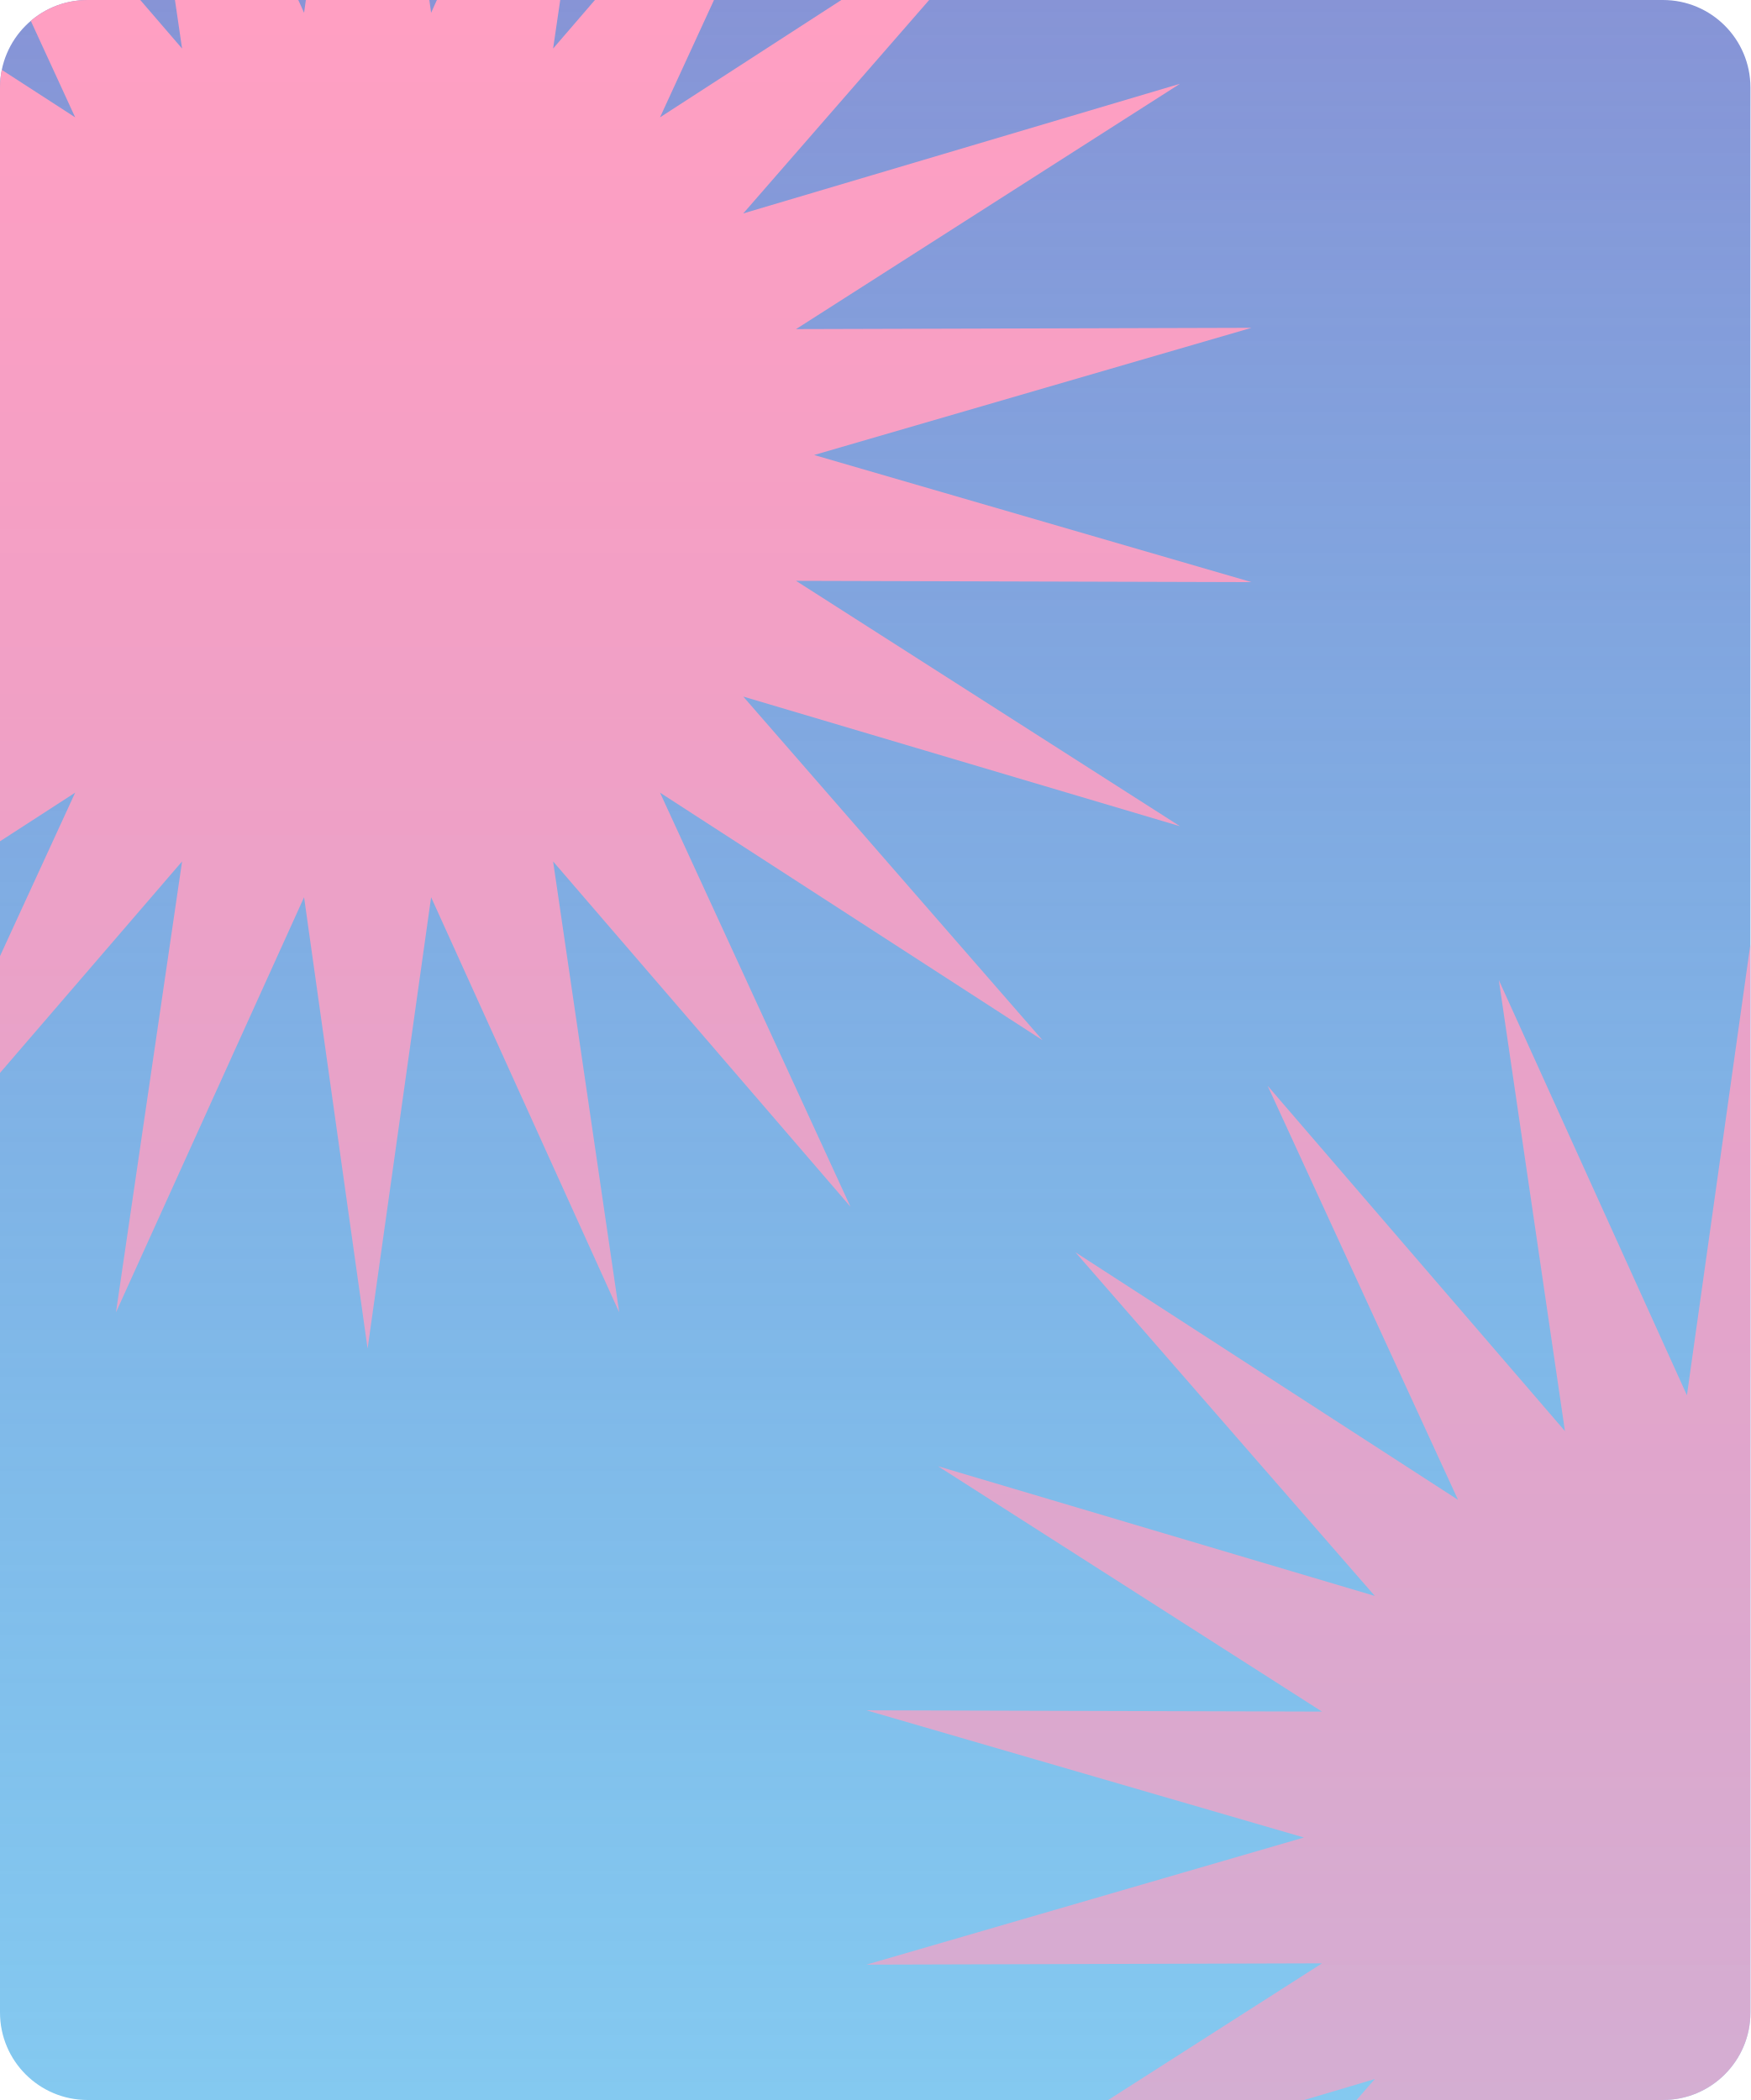
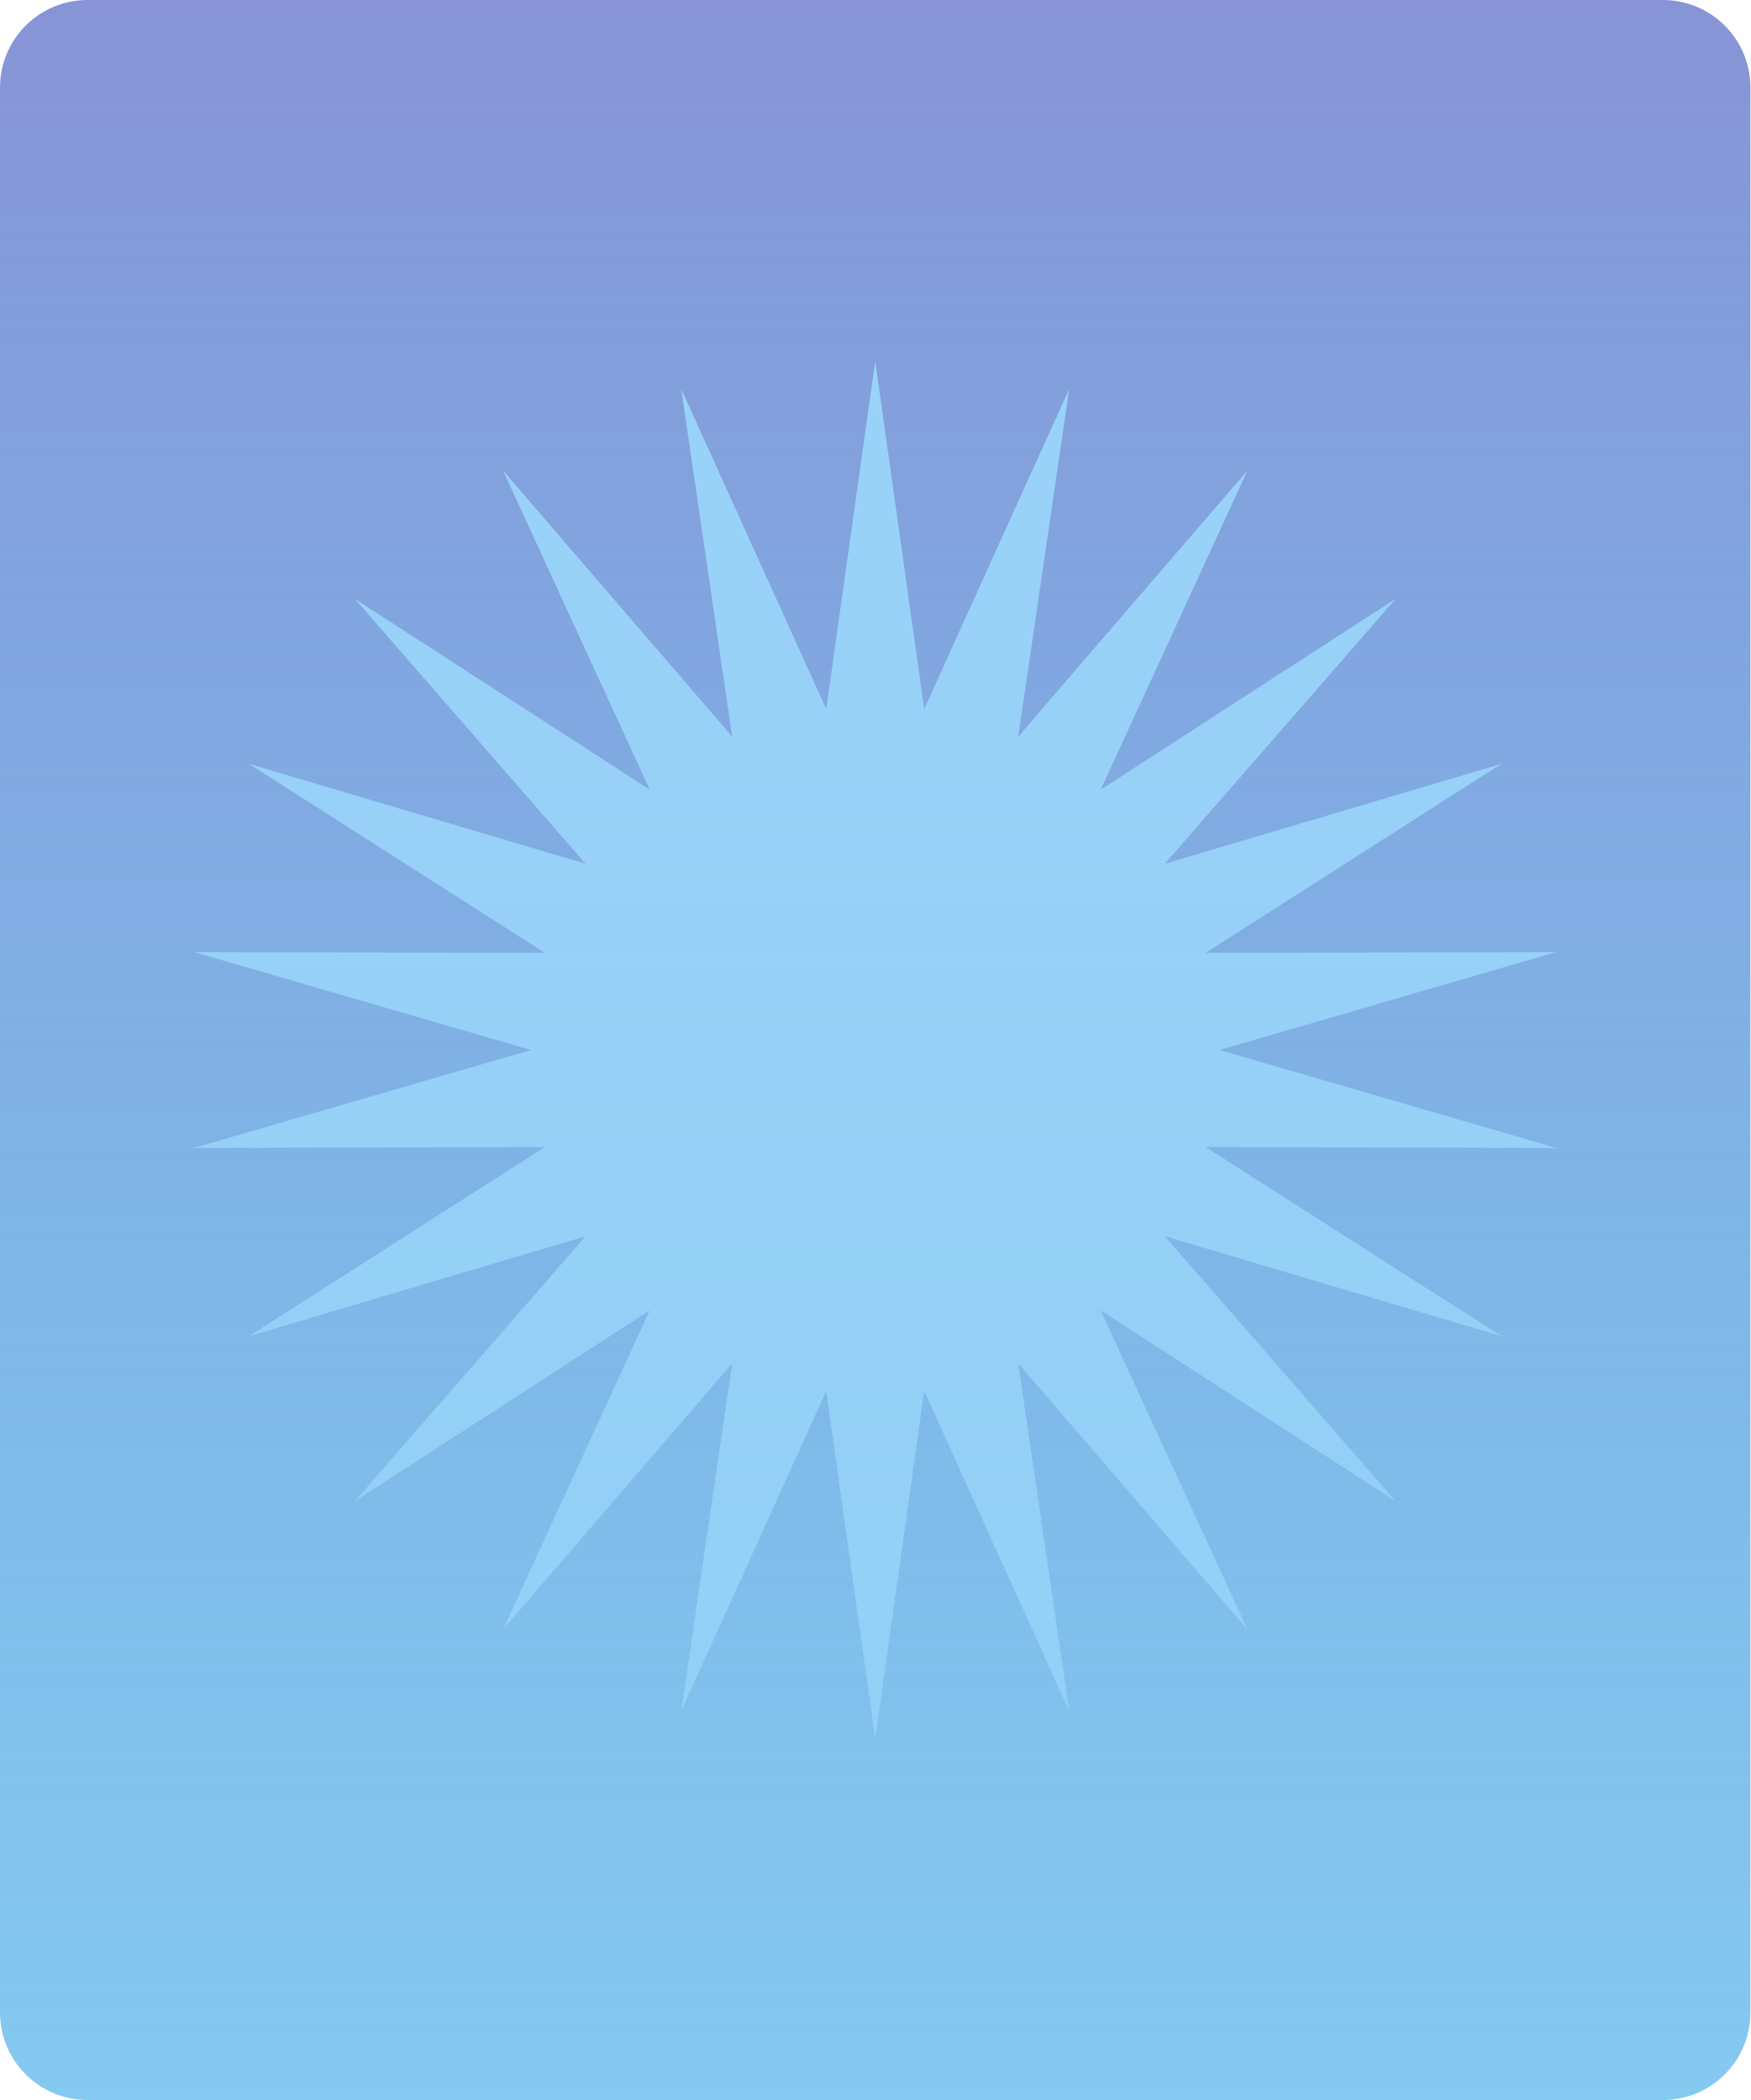
<svg xmlns="http://www.w3.org/2000/svg" width="100" height="120" viewBox="0 0 100 120" fill="none">
-   <rect width="100" height="120" rx="5" fill="url(#paint0_linear_19_62)" />
-   <mask id="mask0_19_62" style="mask-type:alpha" maskUnits="userSpaceOnUse" x="0" y="0" width="100" height="120">
-     <rect width="100" height="120" rx="5" fill="url(#paint1_linear_19_62)" />
+   <rect width="100" height="120" rx="5" fill="url(#paint0_linear_81_1187)" />
+   <mask id="mask0_81_1187" style="mask-type:alpha" maskUnits="userSpaceOnUse" x="0" y="0" width="100" height="120">
+     <rect width="100" height="120" rx="5" fill="url(#paint1_linear_81_1187)" />
  </mask>
-   <g mask="url(#mask0_19_62)">
-     <path d="M71.5 18.732L46.51 26L71.5 33.265L45.476 33.191L67.409 47.212L42.461 39.804L59.559 59.439L37.706 45.295L48.585 68.955L31.598 49.225L35.374 74.991L24.629 51.271L21 77.062L17.371 51.271L6.626 74.991L10.402 49.225L-6.582 68.955L4.294 45.295L-17.559 59.439L-0.461 39.804L-25.409 47.212L-3.476 33.191L-29.5 33.265L-4.51 26L-29.5 18.732L-3.476 18.806L-25.409 4.788L-0.461 12.196L-17.559 -7.439L4.294 6.705L-6.582 -16.955L10.402 2.775L6.626 -22.994L17.371 0.729L21 -25.062L24.629 0.729L35.374 -22.994L31.598 2.775L48.585 -16.955L37.706 6.705L59.559 -7.439L42.461 12.196L67.409 4.788L45.476 18.806L71.5 18.732Z" fill="#FF9FC2" />
-     <path d="M150.5 97.732L125.51 105L150.5 112.265L124.476 112.191L146.408 126.212L121.461 118.804L138.559 138.439L116.706 124.295L127.585 147.955L110.598 128.225L114.374 153.991L103.629 130.271L100 156.062L96.371 130.271L85.626 153.991L89.402 128.225L72.418 147.955L83.294 124.295L61.441 138.439L78.539 118.804L53.592 126.212L75.524 112.191L49.5 112.265L74.49 105L49.5 97.732L75.524 97.806L53.592 83.787L78.539 91.196L61.441 71.561L83.294 85.705L72.418 62.045L89.402 81.775L85.626 56.005L96.371 79.729L100 53.938L103.629 79.729L114.374 56.005L110.598 81.775L127.585 62.045L116.706 85.705L138.559 71.561L121.461 91.196L146.408 83.787L124.476 97.806L150.5 97.732Z" fill="#FF9FC2" />
+   <g mask="url(#mask0_81_1187)">
+     <path d="M88.934 54.397L69.668 60L88.934 65.601L68.87 65.544L85.78 76.354L66.546 70.642L79.728 85.781L62.88 74.876L71.267 93.117L58.17 77.906L61.082 97.771L52.798 79.483L50 99.367L47.202 79.483L38.918 97.771L41.829 77.906L28.735 93.117L37.12 74.876L20.272 85.781L33.454 70.642L14.22 76.354L31.13 65.544L11.066 65.601L30.332 60L11.066 54.397L31.13 54.453L14.22 43.646L33.454 49.358L20.272 34.219L37.12 45.124L28.735 26.883L41.829 42.094L38.918 22.226L47.202 40.517L50 20.633L52.798 40.517L61.082 22.226L58.17 42.094L71.267 26.883L62.88 45.124L79.728 34.219L66.546 49.358L85.78 43.646L68.87 54.453L88.934 54.397Z" fill="#9BD6FB" />
  </g>
  <defs>
-     <linearGradient id="paint0_linear_19_62" x1="50" y1="0" x2="50" y2="120" gradientUnits="userSpaceOnUse">
+     <linearGradient id="paint0_linear_81_1187" x1="50" y1="0" x2="50" y2="120" gradientUnits="userSpaceOnUse">
      <stop stop-color="#8794D6" />
      <stop offset="1" stop-color="#42ACE8" stop-opacity="0.65" />
    </linearGradient>
-     <linearGradient id="paint1_linear_19_62" x1="50" y1="0" x2="50" y2="120" gradientUnits="userSpaceOnUse">
+     <linearGradient id="paint1_linear_81_1187" x1="50" y1="0" x2="50" y2="120" gradientUnits="userSpaceOnUse">
      <stop stop-color="#8794D6" />
      <stop offset="1" stop-color="#42ACE8" stop-opacity="0.65" />
    </linearGradient>
  </defs>
</svg>
